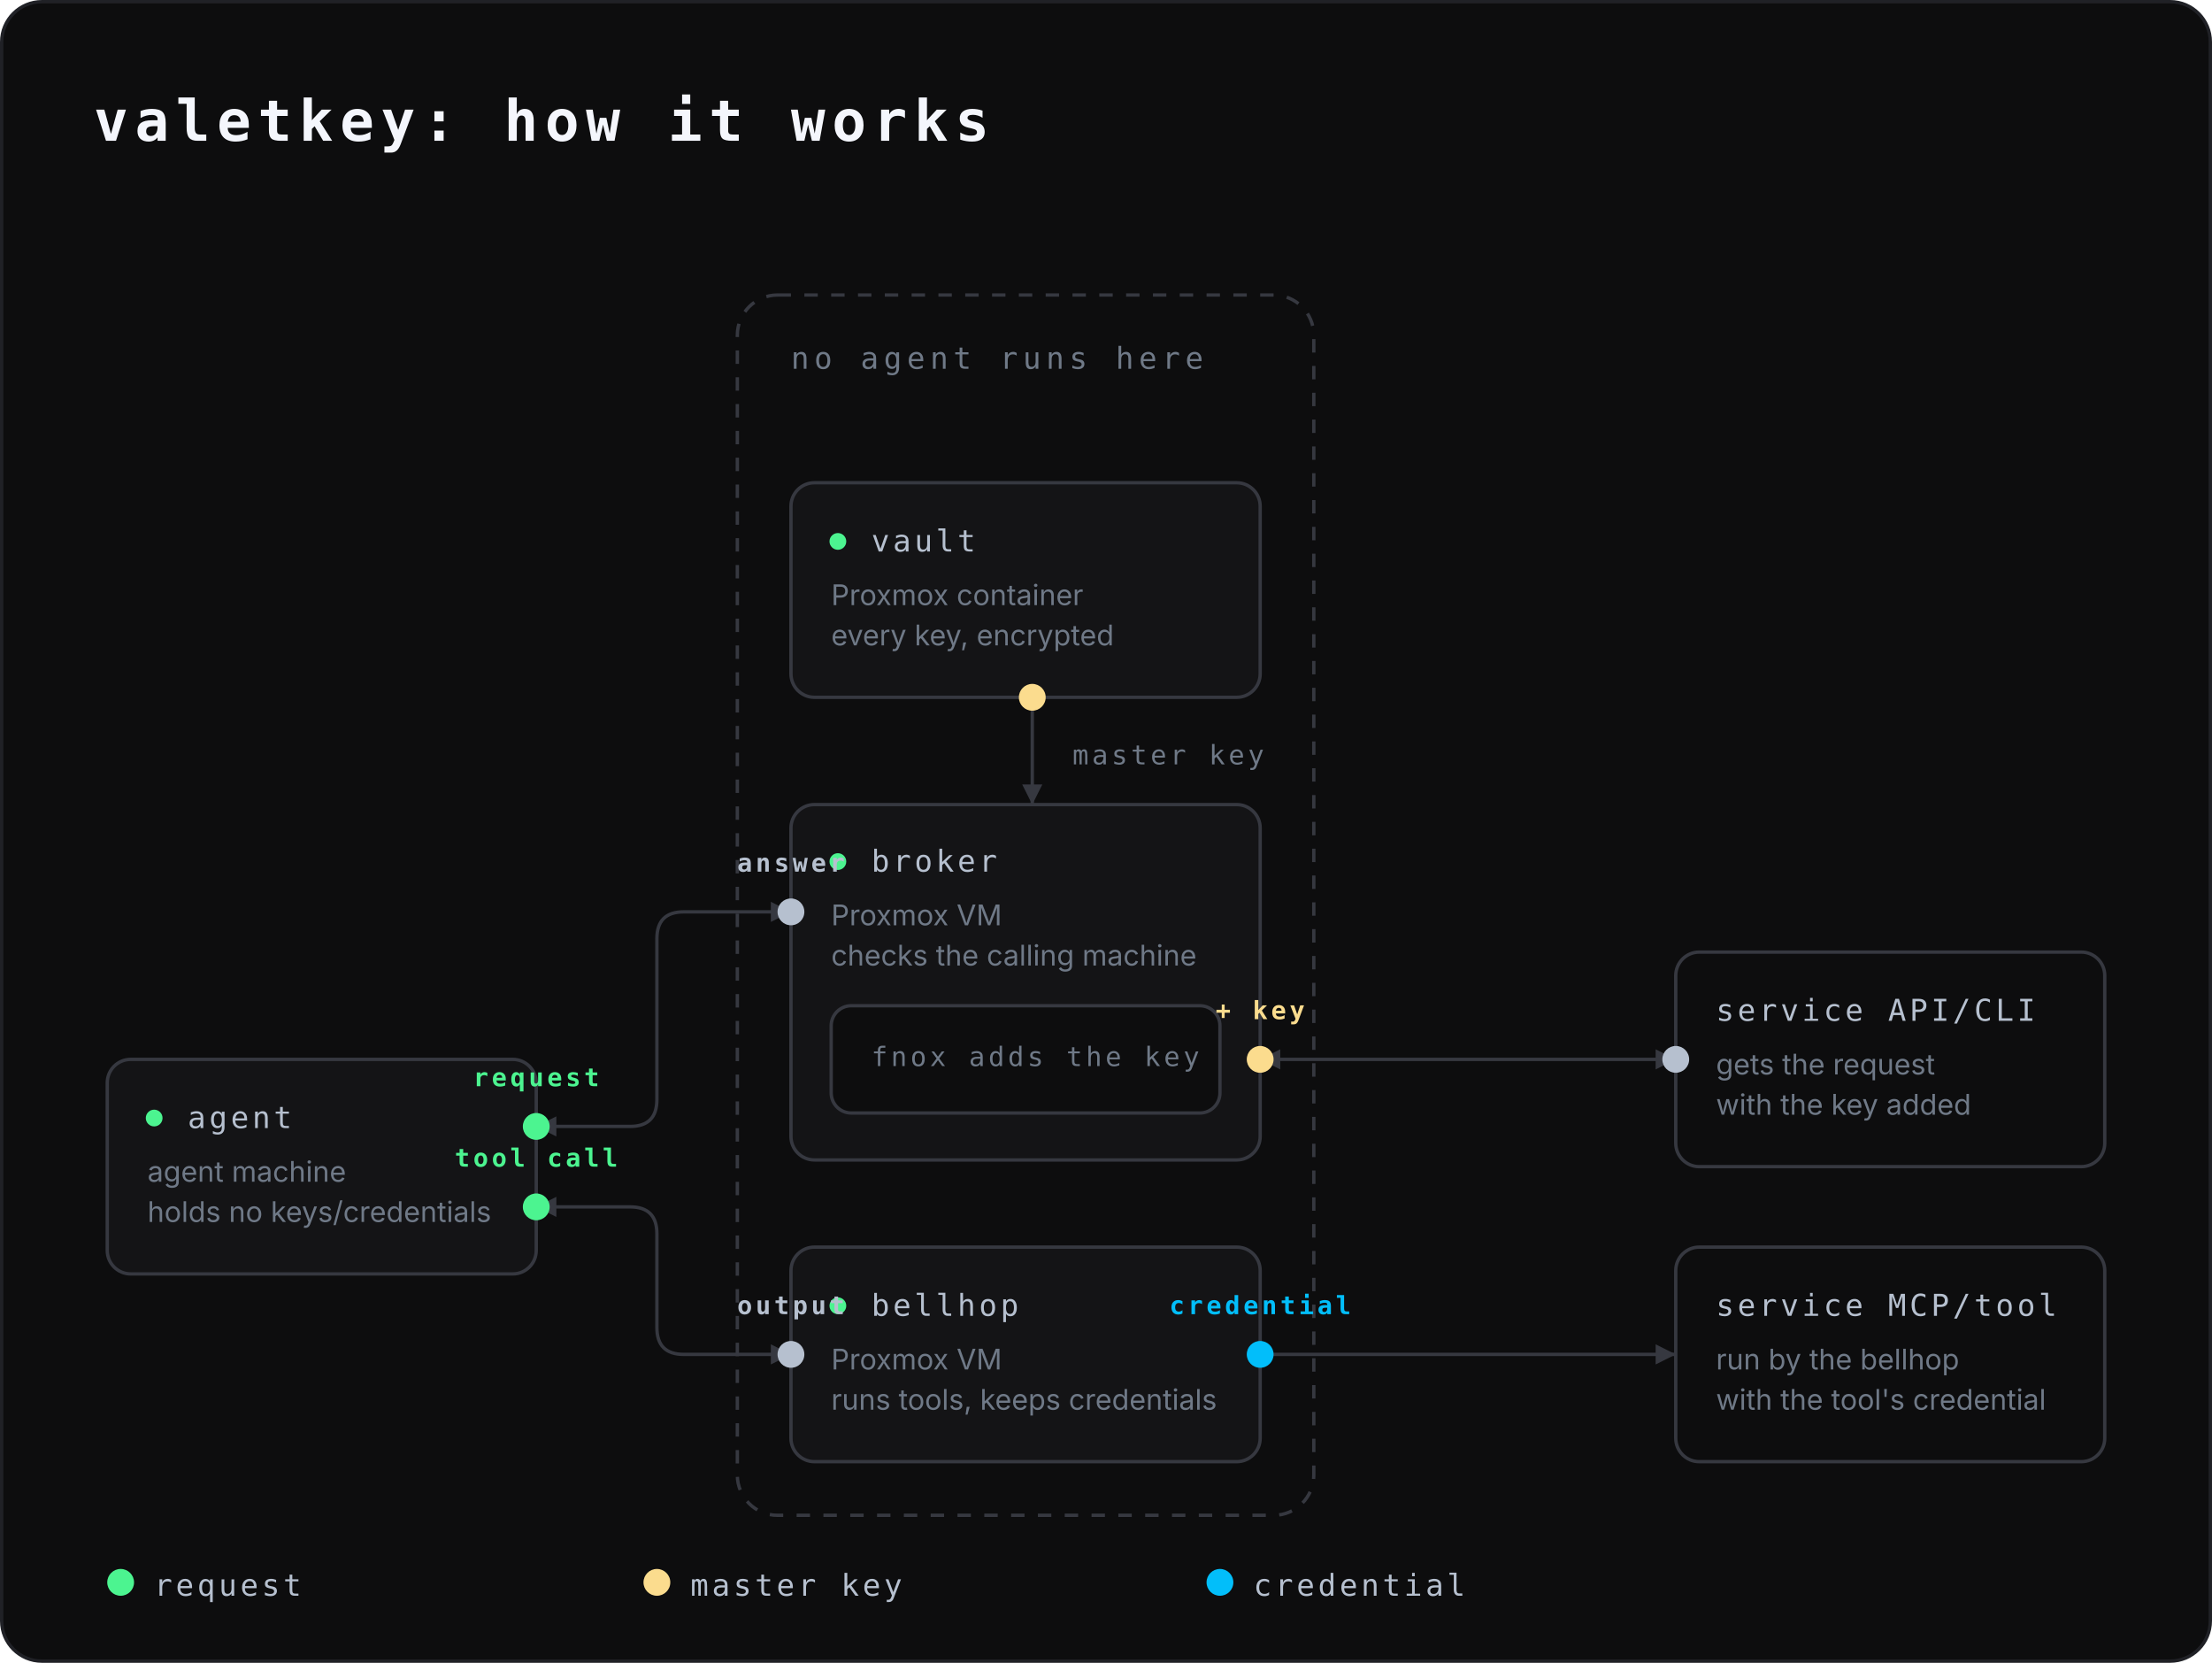
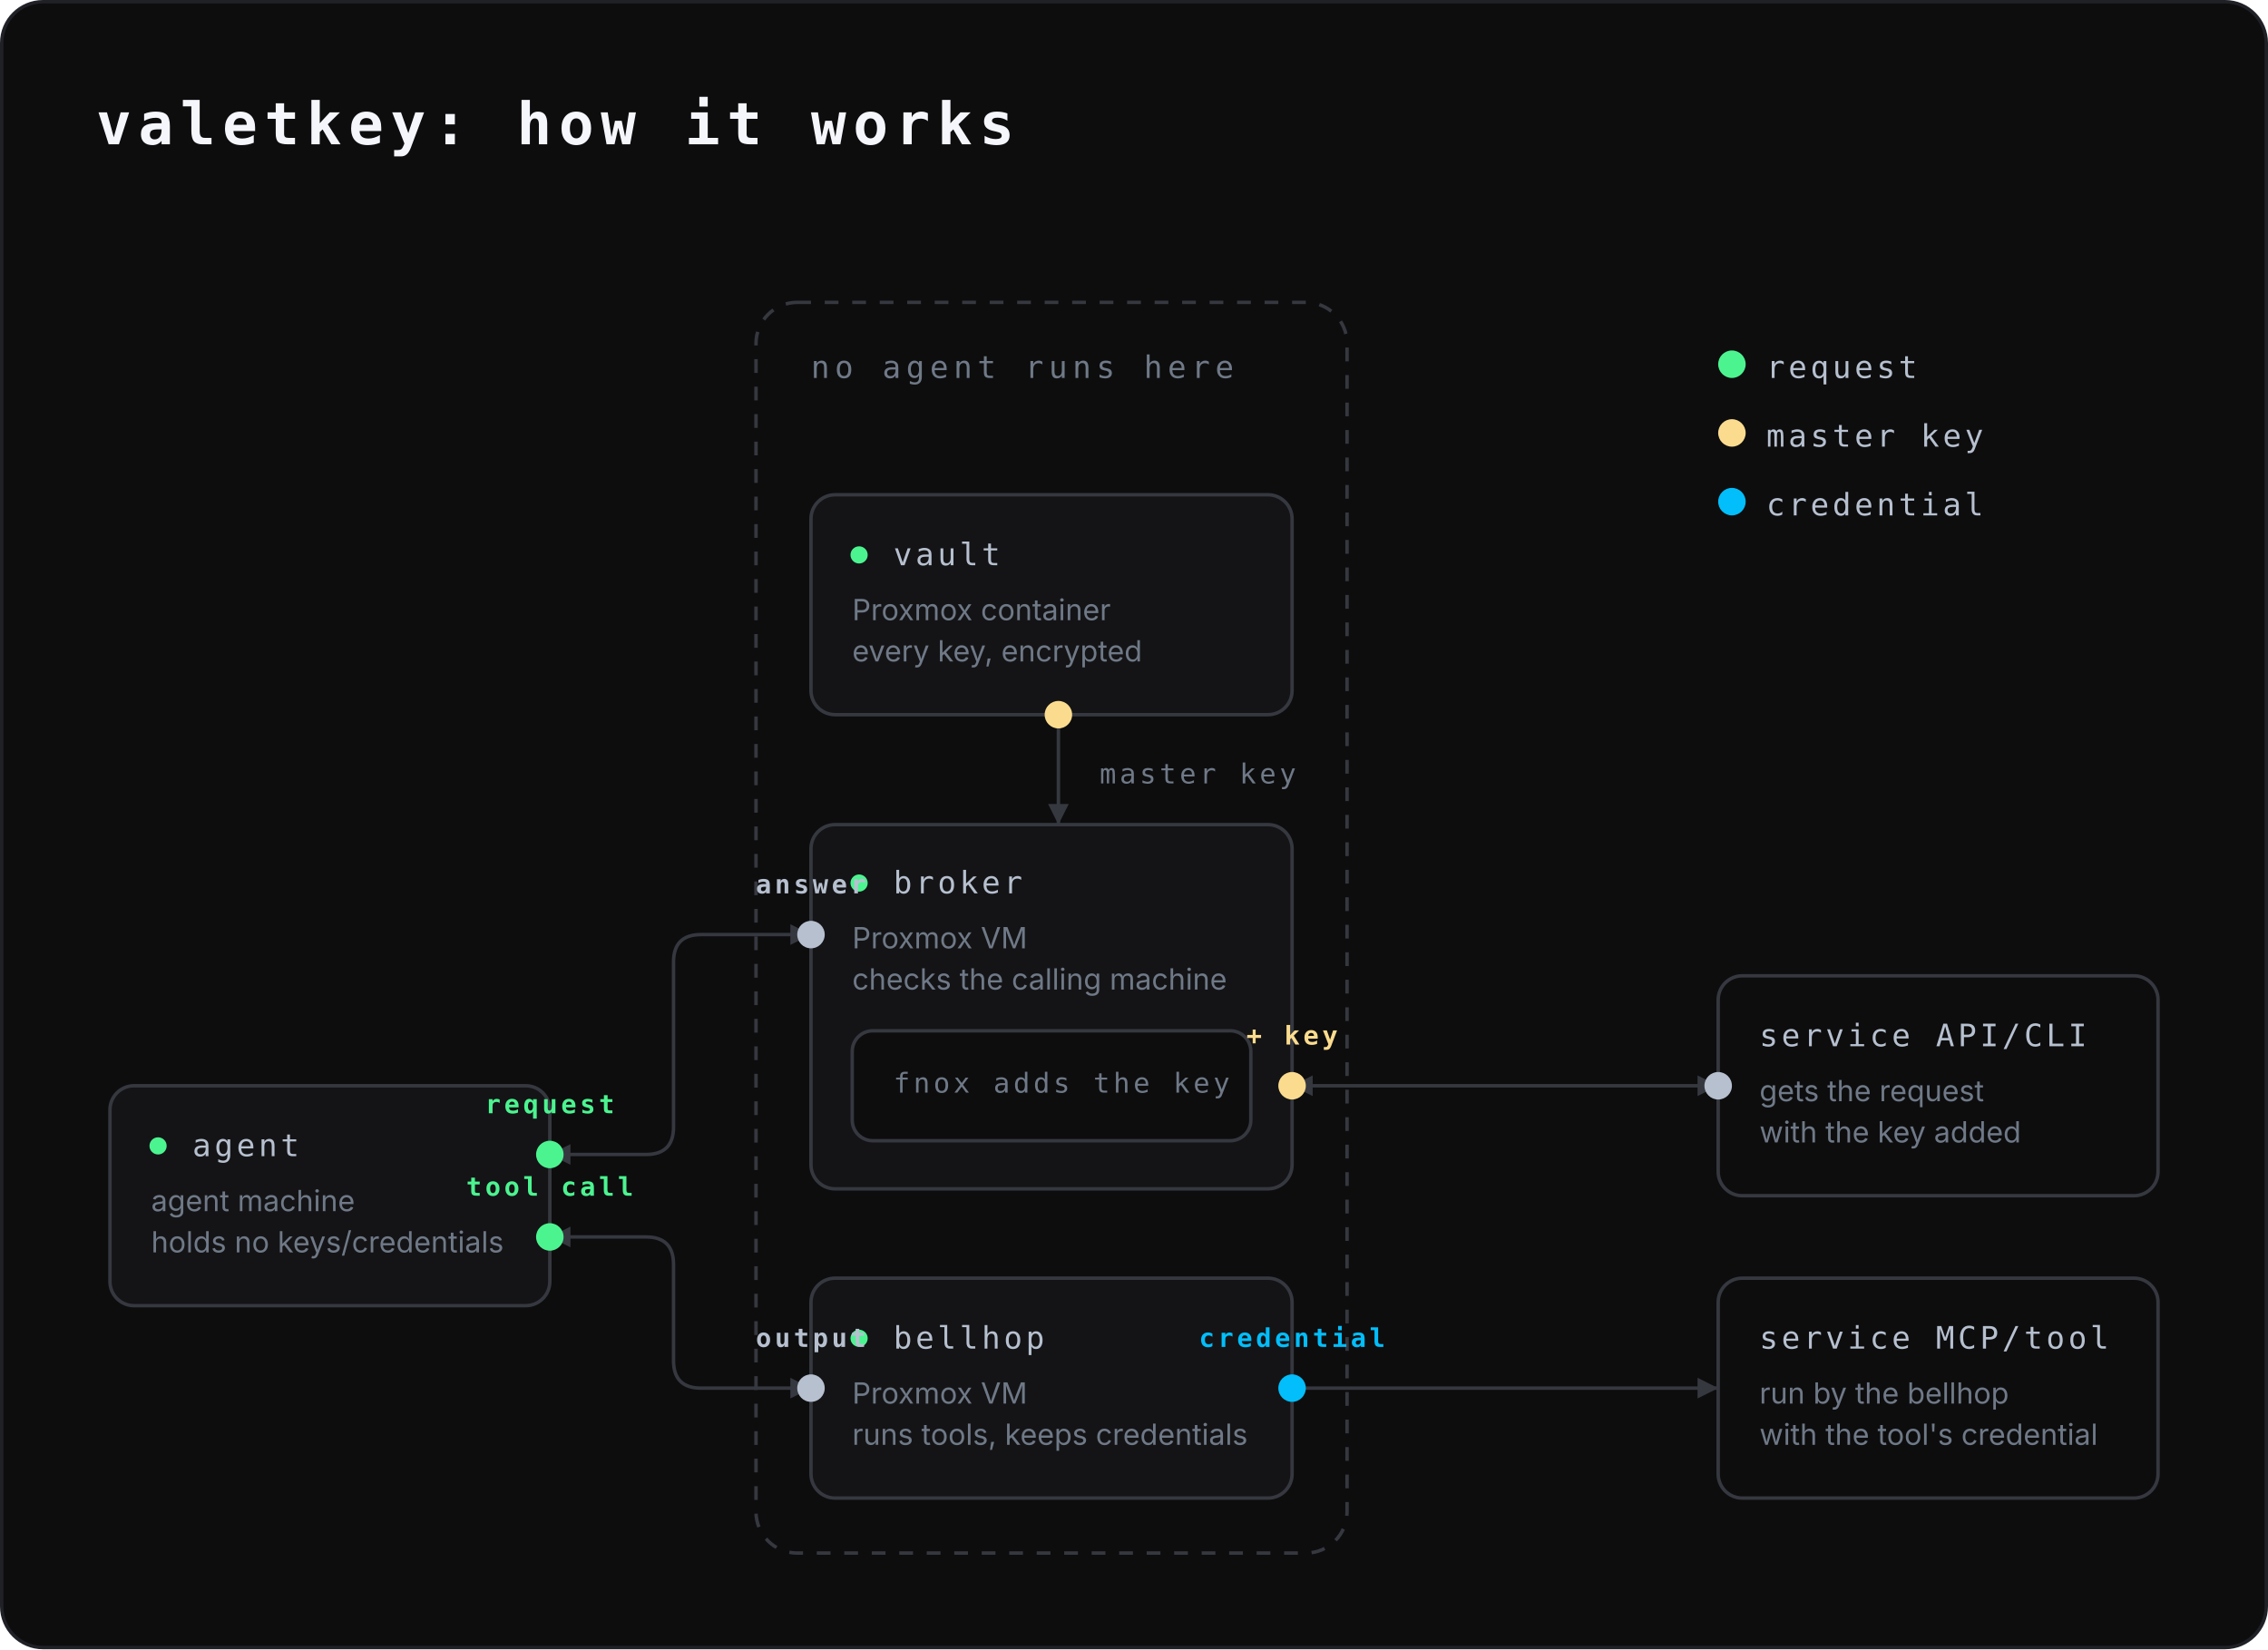
- <svg xmlns="http://www.w3.org/2000/svg" width="660" height="496" viewBox="0 0 660 496" fill="none" role="img" aria-label="An agent machine that holds no keys sends the broker a request; the broker checks the calling machine, takes the master key from the vault, and fnox adds it on the way to the service. The answer returns without the key. A tool that keeps its own credential runs on the bellhop, which returns only the output.">
+ <svg xmlns="http://www.w3.org/2000/svg" width="660" height="480" viewBox="0 0 660 480" fill="none" role="img" aria-label="An agent machine that holds no keys sends the broker a request; the broker checks the calling machine, takes the master key from the vault, and fnox adds it on the way to the service. The answer returns without the key. A tool that keeps its own credential runs on the bellhop, which returns only the output.">
  <style>
    /* ---- type ramp (dark skin) --------------------------------------- */
    text { font-family: 'Source Code Pro', ui-monospace, Menlo, Consolas, monospace; }
    .t-title { font-size: 17px; font-weight: 700; letter-spacing: 2px; fill: #F4F6FC; }
    .t-sub   { font-family: Inter, -apple-system, 'Segoe UI', sans-serif; font-size: 13px; fill: #6F7987; }
    .t-zone  { font-size: 9px; letter-spacing: 1.5px; fill: #6F7987; }
    .t-name  { font-size: 9px; letter-spacing: 1px; fill: #B6C0CF; }
    .t-small { font-size: 8px; letter-spacing: 1px; fill: #6F7987; }
    .t-desc  { font-family: Inter, -apple-system, 'Segoe UI', sans-serif; font-size: 8.5px; fill: #6F7987; }
    .t-tag   { font-size: 7.5px; font-weight: 600; letter-spacing: 1px; }
    .t-prose { font-family: Inter, -apple-system, 'Segoe UI', sans-serif; font-size: 10px; fill: #6F7987; }
    .t-badge { font-size: 8.5px; font-weight: 600; letter-spacing: 1px; fill: #A880FF; }

    /* ---- motion base classes ----------------------------------------- */
    .pkt   { animation-timing-function: linear; animation-iteration-count: infinite; }
    .story { animation-timing-function: linear; animation-iteration-count: infinite; }
    .ring  { transform-box: fill-box; transform-origin: center; opacity: 0;
             animation-timing-function: linear; animation-iteration-count: infinite; }
    .glow  { opacity: 0; animation-timing-function: linear; animation-iteration-count: infinite; }
    .bar   { transform-box: fill-box; transform-origin: left;
             animation-timing-function: linear; animation-iteration-count: infinite; }
    .tick  { animation: tick 2.6s ease-in-out infinite; }
    @keyframes tick { 0%, 100% { opacity: 1; } 50% { opacity: 0.3; } }

    /* @motion:css */
    /* generated by timeline.py — loop 13s — edit the spec, not this block */
    .story, .pkt, .ring, .glow, .bar { animation-duration: 13s; }
    /* ph1: act 1 */
    @keyframes ph1 { 0%, 12.31% { opacity: 1; } 13.08%, 100% { opacity: 0; } }
    /* m1: the agent calls a route on the broker; the request holds no key */
    @keyframes m1 {
      0%, 2.31% { transform: translate(0, 0); opacity: 0; }
      2.77% { opacity: 1; }
      4.68% { transform: translate(36px, 0px); }
      8.9% { transform: translate(36px, -64px); }
      11.54% { transform: translate(76px, -64px); opacity: 1; }
      12.46%, 100% { transform: translate(76px, -64px); opacity: 0; }
    }
    @keyframes m1-ring { 0%, 11.54% { transform: scale(0.4); opacity: 0; } 11.85% { transform: scale(0.5); opacity: 0.8; } 15.38%, 100% { transform: scale(1.4); opacity: 0; } }
    @keyframes m1-glow { 0%, 11.54% { opacity: 0; } 12.15% { opacity: 0.3; } 14.62%, 100% { opacity: 0; } }
    /* ph2: act 2 */
    @keyframes ph2 { 0%, 12.31% { opacity: 0; } 13.08%, 31.54% { opacity: 1; } 32.31%, 100% { opacity: 0; } }
    /* m2: the broker takes that route's master key from the vault */
    @keyframes m2 {
      0%, 13.85% { transform: translate(0, 0); opacity: 0; }
      14.31% { opacity: 1; }
      19.23% { transform: translate(0px, 32px); opacity: 1; }
      20.15%, 100% { transform: translate(0px, 32px); opacity: 0; }
    }
    @keyframes m2-ring { 0%, 19.23% { transform: scale(0.4); opacity: 0; } 19.54% { transform: scale(0.5); opacity: 0.8; } 23.08%, 100% { transform: scale(1.4); opacity: 0; } }
    @keyframes m2-glow { 0%, 19.23% { opacity: 0; } 19.85% { opacity: 0.3; } 22.31%, 100% { opacity: 0; } }
    /* m3: fnox puts the key in the request and forwards it */
    @keyframes m3 {
      0%, 21.54% { transform: translate(0, 0); opacity: 0; }
      22% { opacity: 1; }
      30% { transform: translate(124px, 0px); opacity: 1; }
      30.92%, 100% { transform: translate(124px, 0px); opacity: 0; }
    }
    @keyframes m3-ring { 0%, 30% { transform: scale(0.4); opacity: 0; } 30.31% { transform: scale(0.5); opacity: 0.8; } 33.85%, 100% { transform: scale(1.4); opacity: 0; } }
    @keyframes m3-glow { 0%, 30% { opacity: 0; } 30.62% { opacity: 0.3; } 33.08%, 100% { opacity: 0; } }
    /* ph3: act 3 */
    @keyframes ph3 { 0%, 31.54% { opacity: 0; } 32.31%, 53.08% { opacity: 1; } 53.85%, 100% { opacity: 0; } }
    /* m4: the service answers the broker */
    @keyframes m4 {
      0%, 33.08% { transform: translate(0, 0); opacity: 0; }
      33.54% { opacity: 1; }
      41.54% { transform: translate(-124px, 0px); opacity: 1; }
      42.46%, 100% { transform: translate(-124px, 0px); opacity: 0; }
    }
    @keyframes m4-ring { 0%, 41.54% { transform: scale(0.4); opacity: 0; } 41.85% { transform: scale(0.5); opacity: 0.8; } 45.38%, 100% { transform: scale(1.4); opacity: 0; } }
    /* m5: the answer reaches the agent without the key */
    @keyframes m5 {
      0%, 42.31% { transform: translate(0, 0); opacity: 0; }
      42.77% { opacity: 1; }
      44.95% { transform: translate(-40px, 0px); }
      49.16% { transform: translate(-40px, 64px); }
      51.54% { transform: translate(-76px, 64px); opacity: 1; }
      52.46%, 100% { transform: translate(-76px, 64px); opacity: 0; }
    }
    @keyframes m5-ring { 0%, 51.54% { transform: scale(0.4); opacity: 0; } 51.85% { transform: scale(0.5); opacity: 0.8; } 55.38%, 100% { transform: scale(1.4); opacity: 0; } }
    @keyframes m5-glow { 0%, 51.54% { opacity: 0; } 52.15% { opacity: 0.3; } 54.62%, 100% { opacity: 0; } }
    /* ph4: act 4 */
    @keyframes ph4 { 0%, 54.62% { opacity: 0; } 55.38%, 89.23% { opacity: 1; } 90%, 100% { opacity: 0; } }
    /* m6: for a tool with its own login the agent calls the bellhop */
    @keyframes m6 {
      0%, 56.15% { transform: translate(0, 0); opacity: 0; }
      56.62% { opacity: 1; }
      58.69% { transform: translate(36px, 0px); }
      61.79% { transform: translate(36px, 44px); }
      64.62% { transform: translate(76px, 44px); opacity: 1; }
      65.54%, 100% { transform: translate(76px, 44px); opacity: 0; }
    }
    @keyframes m6-ring { 0%, 64.62% { transform: scale(0.4); opacity: 0; } 64.92% { transform: scale(0.5); opacity: 0.8; } 68.46%, 100% { transform: scale(1.4); opacity: 0; } }
    @keyframes m6-glow { 0%, 64.62% { opacity: 0; } 65.23% { opacity: 0.3; } 67.69%, 100% { opacity: 0; } }
    /* m7: the bellhop runs the real tool with its login */
    @keyframes m7 {
      0%, 66.92% { transform: translate(0, 0); opacity: 0; }
      67.38% { opacity: 1; }
      75.38% { transform: translate(124px, 0px); opacity: 1; }
      76.31%, 100% { transform: translate(124px, 0px); opacity: 0; }
    }
    @keyframes m7-ring { 0%, 75.38% { transform: scale(0.4); opacity: 0; } 75.69% { transform: scale(0.5); opacity: 0.8; } 79.23%, 100% { transform: scale(1.4); opacity: 0; } }
    @keyframes m7-glow { 0%, 75.38% { opacity: 0; } 76% { opacity: 0.3; } 78.46%, 100% { opacity: 0; } }
    /* m8: only the output comes back; the login stays on the bellhop */
    @keyframes m8 {
      0%, 79.23% { transform: translate(0, 0); opacity: 0; }
      79.69% { opacity: 1; }
      82.05% { transform: translate(-40px, 0px); }
      85.15% { transform: translate(-40px, -44px); }
      87.69% { transform: translate(-76px, -44px); opacity: 1; }
      88.62%, 100% { transform: translate(-76px, -44px); opacity: 0; }
    }
    @keyframes m8-ring { 0%, 87.69% { transform: scale(0.4); opacity: 0; } 88% { transform: scale(0.5); opacity: 0.8; } 91.54%, 100% { transform: scale(1.4); opacity: 0; } }
    @keyframes m8-glow { 0%, 87.69% { opacity: 0; } 88.31% { opacity: 0.3; } 90.77%, 100% { opacity: 0; } }
    /* @/motion:css */

    @media (prefers-reduced-motion: reduce) {
      .pkt, .ring, .glow { animation: none !important; visibility: hidden; }
      .story { animation: none !important; }
      text.story { visibility: hidden; }      /* stacked captions would overprint */
      .bar   { animation: none !important; transform: scaleX(1); }
      .tick  { animation: none !important; }
    }
  </style>
-   <rect x="0.5" y="0.5" width="659" height="495" rx="12" fill="#0D0D0E" stroke="#202126" />
+   <rect x="0.5" y="0.5" width="659" height="479" rx="12" fill="#0D0D0E" stroke="#202126" />
  <text class="t-title" x="28" y="42">valetkey: how it works</text>
  <rect x="220" y="88" width="172" height="364" rx="12" fill="none" stroke="#363840" stroke-dasharray="4 4" />
  <text class="t-zone" x="236" y="110">no agent runs here</text>
  <g stroke="#363840">
    <path d="M160,336 H188 Q196,336 196,328 V280 Q196,272 204,272 H236" />
    <path d="M160,360 H188 Q196,360 196,368 V396 Q196,404 204,404 H236" />
    <line x1="308" y1="208" x2="308" y2="240" />
    <line x1="376" y1="316" x2="500" y2="316" />
    <line x1="376" y1="404" x2="500" y2="404" />
  </g>
  <g fill="#363840">
    <polygon points="230,269 236,272 230,275" />
    <polygon points="166,333 160,336 166,339" />
    <polygon points="230,401 236,404 230,407" />
    <polygon points="166,357 160,360 166,363" />
    <polygon points="305,234 308,240 311,234" />
    <polygon points="494,313 500,316 494,319" />
    <polygon points="382,313 376,316 382,319" />
    <polygon points="494,401 500,404 494,407" />
  </g>
  <text class="t-small" x="320" y="228">master key</text>
  <rect x="32" y="316" width="128" height="64" rx="7" fill="#141416" stroke="#363840" />
  <circle cx="46" cy="333.5" r="2.5" fill="#4CF490" class="tick" style="animation-delay:0s" />
  <text class="t-name" x="56" y="336.5">agent</text>
  <text class="t-desc" x="44" y="352.5">agent machine</text>
  <text class="t-desc" x="44" y="364.5">holds no keys/credentials</text>
  <rect x="236" y="144" width="140" height="64" rx="7" fill="#141416" stroke="#363840" />
  <circle cx="250" cy="161.5" r="2.5" fill="#4CF490" class="tick" style="animation-delay:-0.35s" />
  <text class="t-name" x="260" y="164.5">vault</text>
  <text class="t-desc" x="248" y="180.5">Proxmox container</text>
  <text class="t-desc" x="248" y="192.5">every key, encrypted</text>
  <rect x="236" y="240" width="140" height="106" rx="7" fill="#141416" stroke="#363840" />
  <circle cx="250" cy="257" r="2.5" fill="#4CF490" class="tick" style="animation-delay:-0.7s" />
  <text class="t-name" x="260" y="260">broker</text>
  <text class="t-desc" x="248" y="276">Proxmox VM</text>
  <text class="t-desc" x="248" y="288">checks the calling machine</text>
  <rect x="248" y="300" width="116" height="32" rx="6" fill="#0D0D0E" stroke="#363840" />
  <text class="t-small" x="260" y="318">fnox adds the key</text>
  <rect x="236" y="372" width="140" height="64" rx="7" fill="#141416" stroke="#363840" />
  <circle cx="250" cy="389.5" r="2.5" fill="#4CF490" class="tick" style="animation-delay:-1.05s" />
  <text class="t-name" x="260" y="392.5">bellhop</text>
  <text class="t-desc" x="248" y="408.5">Proxmox VM</text>
  <text class="t-desc" x="248" y="420.5">runs tools, keeps credentials</text>
  <rect x="500" y="284" width="128" height="64" rx="7" fill="#0D0D0E" stroke="#363840" />
  <text class="t-name" x="512" y="304.5">service API/CLI</text>
  <text class="t-desc" x="512" y="320.5">gets the request</text>
  <text class="t-desc" x="512" y="332.5">with the key added</text>
  <rect x="500" y="372" width="128" height="64" rx="7" fill="#0D0D0E" stroke="#363840" />
  <text class="t-name" x="512" y="392.5">service MCP/tool</text>
  <text class="t-desc" x="512" y="408.5">run by the bellhop</text>
  <text class="t-desc" x="512" y="420.5">with the tool's credential</text>
  <text class="t-tag story" x="28" y="66" text-anchor="start" fill="#4CF490" style="animation-name:ph1;opacity:0">1 · the agent asks, with no key</text>
  <g class="pkt" style="animation-name:m1">
    <circle cx="160" cy="336" r="4" fill="#4CF490" />
    <text class="t-tag" x="160" y="324" text-anchor="middle" fill="#4CF490">request</text>
  </g>
  <circle cx="236" cy="272" r="10" fill="none" stroke="#4CF490" stroke-width="1.5" class="ring" style="animation-name:m1-ring" />
  <rect x="236" y="240" width="140" height="106" rx="7" fill="#4CF490" class="glow" style="animation-name:m1-glow" />
  <text class="t-tag story" x="28" y="66" text-anchor="start" fill="#FBDC8E" style="animation-name:ph2;opacity:0">2 · the broker checks, fnox adds the key</text>
  <circle cx="308" cy="208" r="4" fill="#FBDC8E" class="pkt" style="animation-name:m2" />
  <circle cx="308" cy="240" r="10" fill="none" stroke="#FBDC8E" stroke-width="1.5" class="ring" style="animation-name:m2-ring" />
  <rect x="248" y="300" width="116" height="32" rx="6" fill="#FBDC8E" class="glow" style="animation-name:m2-glow" />
  <g class="pkt" style="animation-name:m3">
    <circle cx="376" cy="316" r="4" fill="#FBDC8E" />
    <text class="t-tag" x="376" y="304" text-anchor="middle" fill="#FBDC8E">+ key</text>
  </g>
  <circle cx="500" cy="316" r="10" fill="none" stroke="#FBDC8E" stroke-width="1.5" class="ring" style="animation-name:m3-ring" />
  <rect x="500" y="284" width="128" height="64" rx="7" fill="#FBDC8E" class="glow" style="animation-name:m3-glow" />
  <text class="t-tag story" x="28" y="66" text-anchor="start" fill="#4CF490" style="animation-name:ph3;opacity:0">3 · the answer returns, the key does not</text>
  <circle cx="500" cy="316" r="4" fill="#B6C0CF" class="pkt" style="animation-name:m4" />
  <circle cx="376" cy="316" r="10" fill="none" stroke="#B6C0CF" stroke-width="1.5" class="ring" style="animation-name:m4-ring" />
  <g class="pkt" style="animation-name:m5">
    <circle cx="236" cy="272" r="4" fill="#B6C0CF" />
    <text class="t-tag" x="236" y="260" text-anchor="middle" fill="#B6C0CF">answer</text>
  </g>
  <circle cx="160" cy="336" r="10" fill="none" stroke="#B6C0CF" stroke-width="1.5" class="ring" style="animation-name:m5-ring" />
  <rect x="32" y="316" width="128" height="64" rx="7" fill="#B6C0CF" class="glow" style="animation-name:m5-glow" />
  <text class="t-tag story" x="28" y="66" text-anchor="start" fill="#02BEFA" style="animation-name:ph4;opacity:0">4 · tools with a login run on the bellhop</text>
  <g class="pkt" style="animation-name:m6">
    <circle cx="160" cy="360" r="4" fill="#4CF490" />
    <text class="t-tag" x="160" y="348" text-anchor="middle" fill="#4CF490">tool call</text>
  </g>
  <circle cx="236" cy="404" r="10" fill="none" stroke="#4CF490" stroke-width="1.5" class="ring" style="animation-name:m6-ring" />
  <rect x="236" y="372" width="140" height="64" rx="7" fill="#4CF490" class="glow" style="animation-name:m6-glow" />
  <g class="pkt" style="animation-name:m7">
    <circle cx="376" cy="404" r="4" fill="#02BEFA" />
    <text class="t-tag" x="376" y="392" text-anchor="middle" fill="#02BEFA">credential</text>
  </g>
  <circle cx="500" cy="404" r="10" fill="none" stroke="#02BEFA" stroke-width="1.5" class="ring" style="animation-name:m7-ring" />
  <rect x="500" y="372" width="128" height="64" rx="7" fill="#02BEFA" class="glow" style="animation-name:m7-glow" />
  <g class="pkt" style="animation-name:m8">
    <circle cx="236" cy="404" r="4" fill="#B6C0CF" />
    <text class="t-tag" x="236" y="392" text-anchor="middle" fill="#B6C0CF">output</text>
  </g>
  <circle cx="160" cy="360" r="10" fill="none" stroke="#B6C0CF" stroke-width="1.5" class="ring" style="animation-name:m8-ring" />
  <rect x="32" y="316" width="128" height="64" rx="7" fill="#B6C0CF" class="glow" style="animation-name:m8-glow" />
-   <circle cx="36" cy="472" r="4" fill="#4CF490" />
-   <text class="t-name" x="46" y="476">request</text>
-   <circle cx="196" cy="472" r="4" fill="#FBDC8E" />
-   <text class="t-name" x="206" y="476">master key</text>
-   <circle cx="364" cy="472" r="4" fill="#02BEFA" />
-   <text class="t-name" x="374" y="476">credential</text>
+   <circle cx="504" cy="106" r="4" fill="#4CF490" />
+   <text class="t-name" x="514" y="110">request</text>
+   <circle cx="504" cy="126" r="4" fill="#FBDC8E" />
+   <text class="t-name" x="514" y="130">master key</text>
+   <circle cx="504" cy="146" r="4" fill="#02BEFA" />
+   <text class="t-name" x="514" y="150">credential</text>
</svg>
